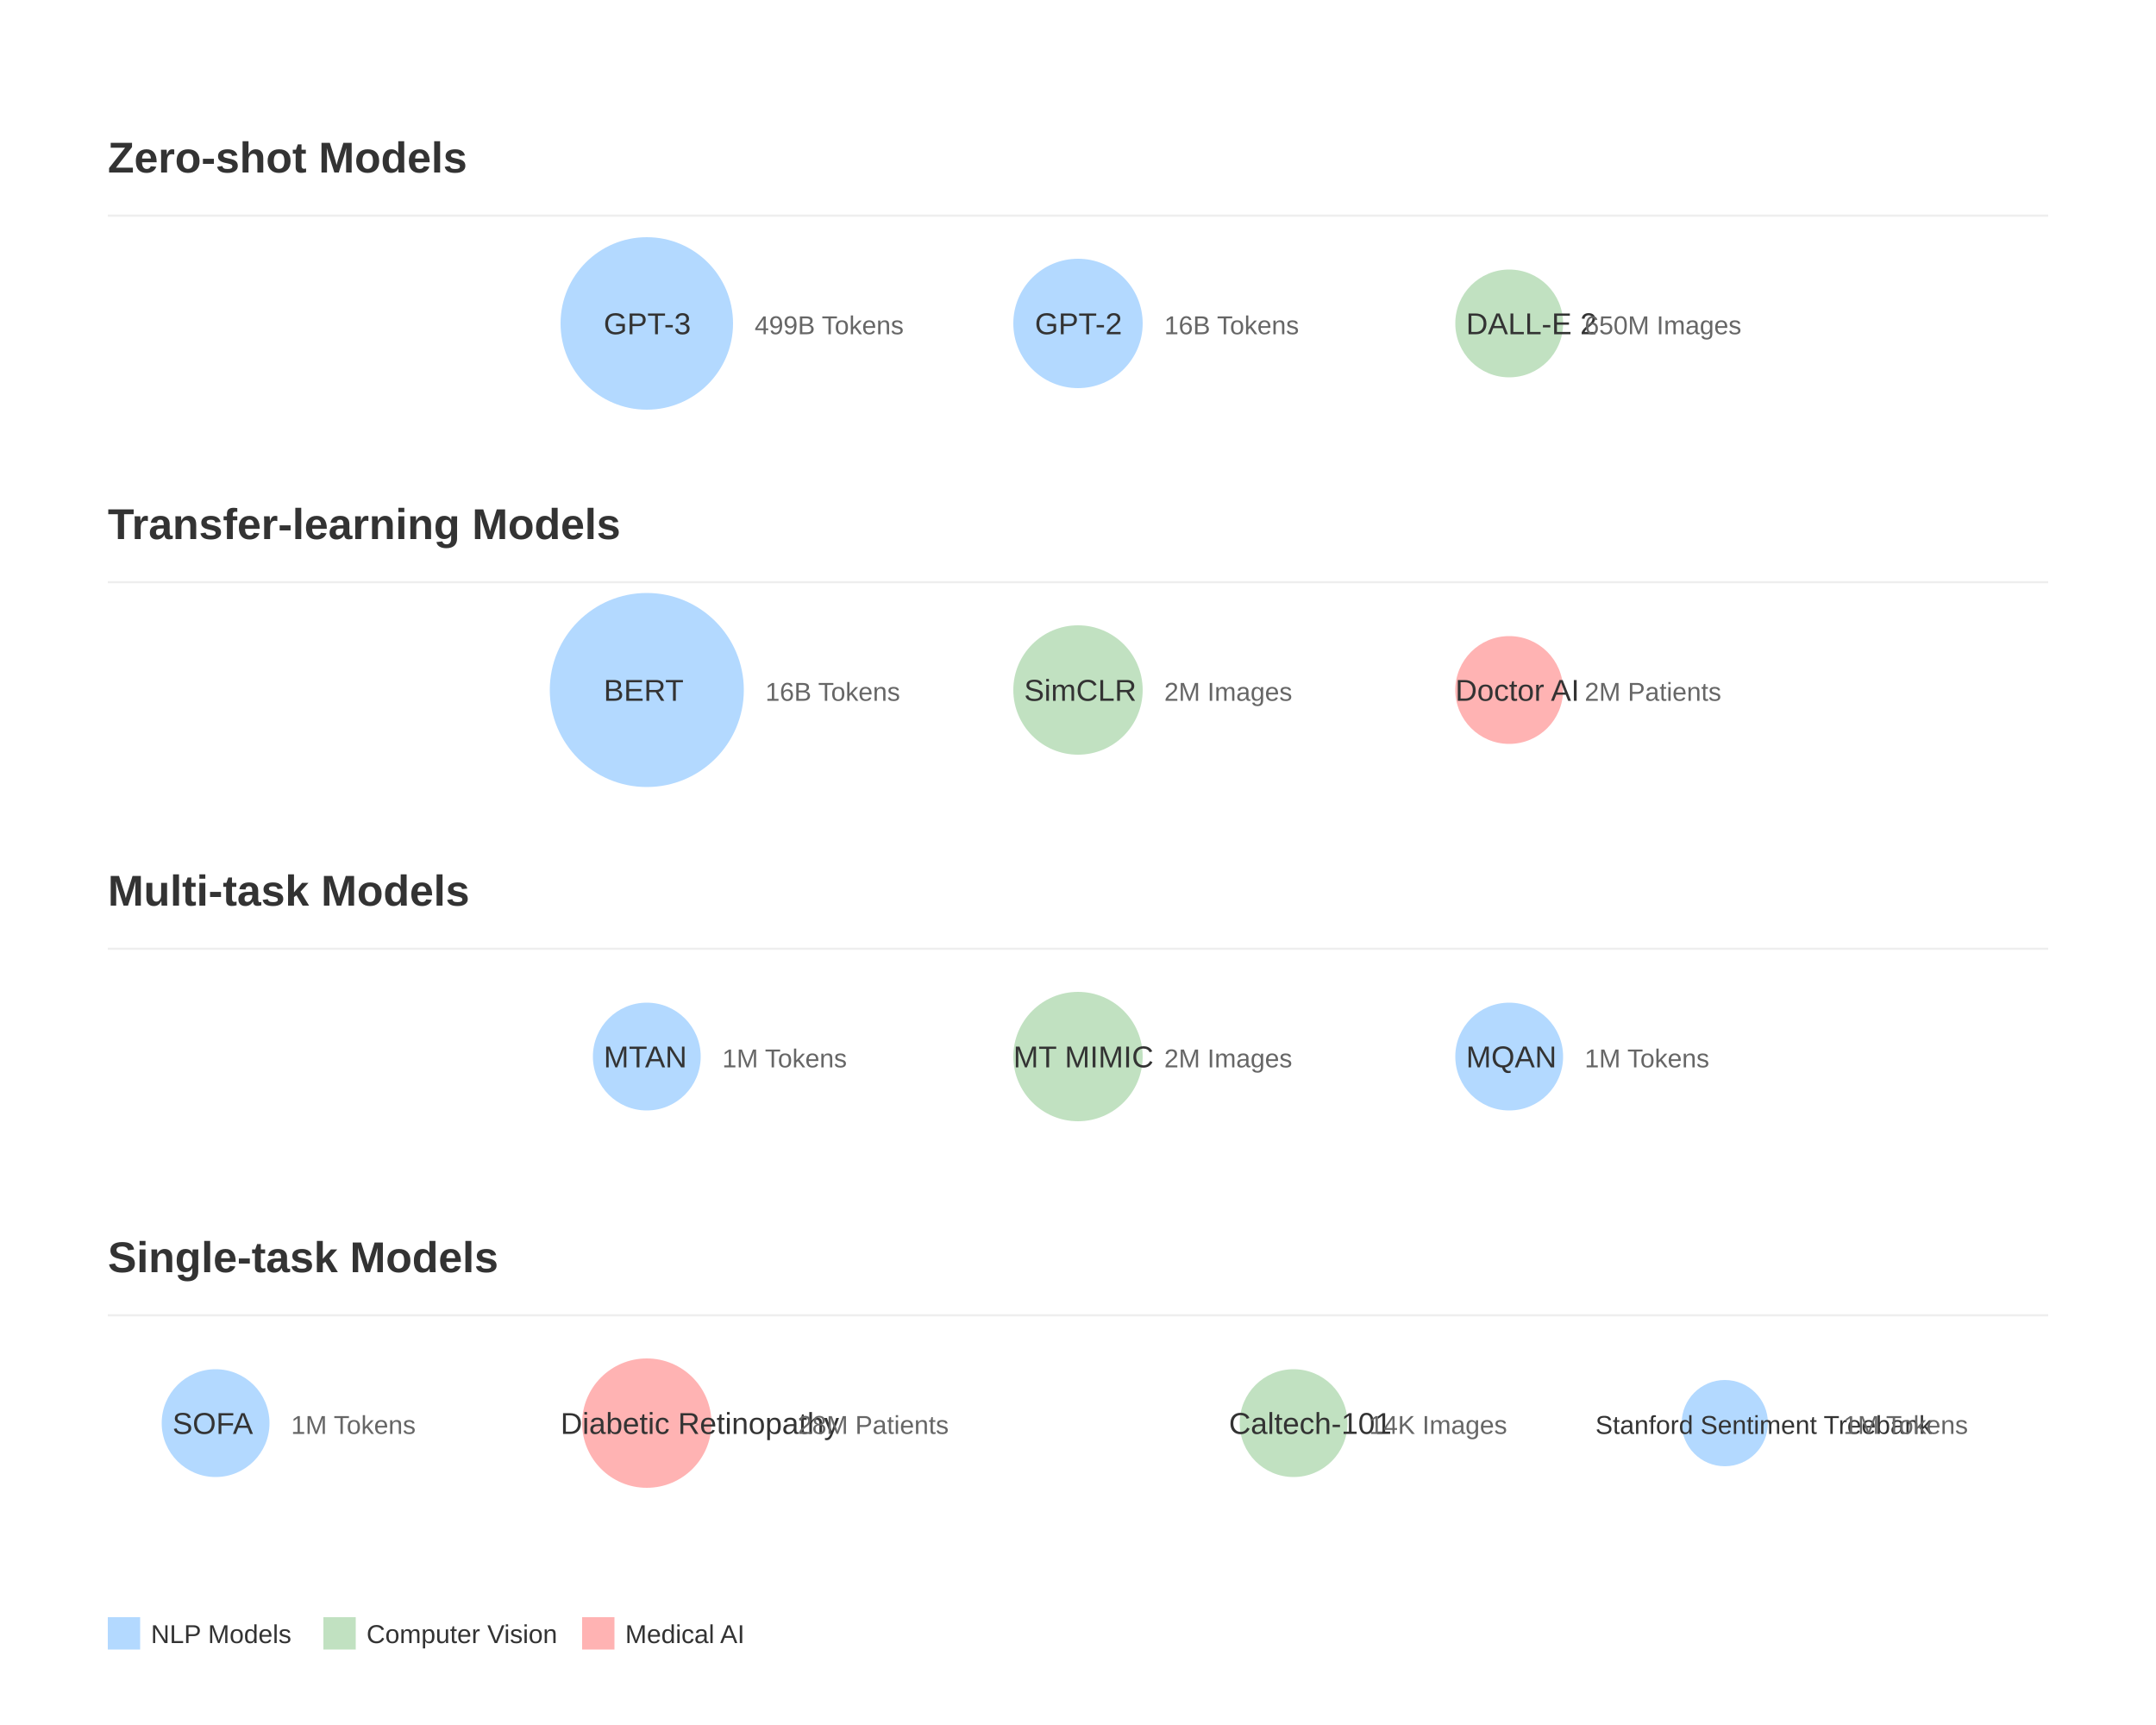
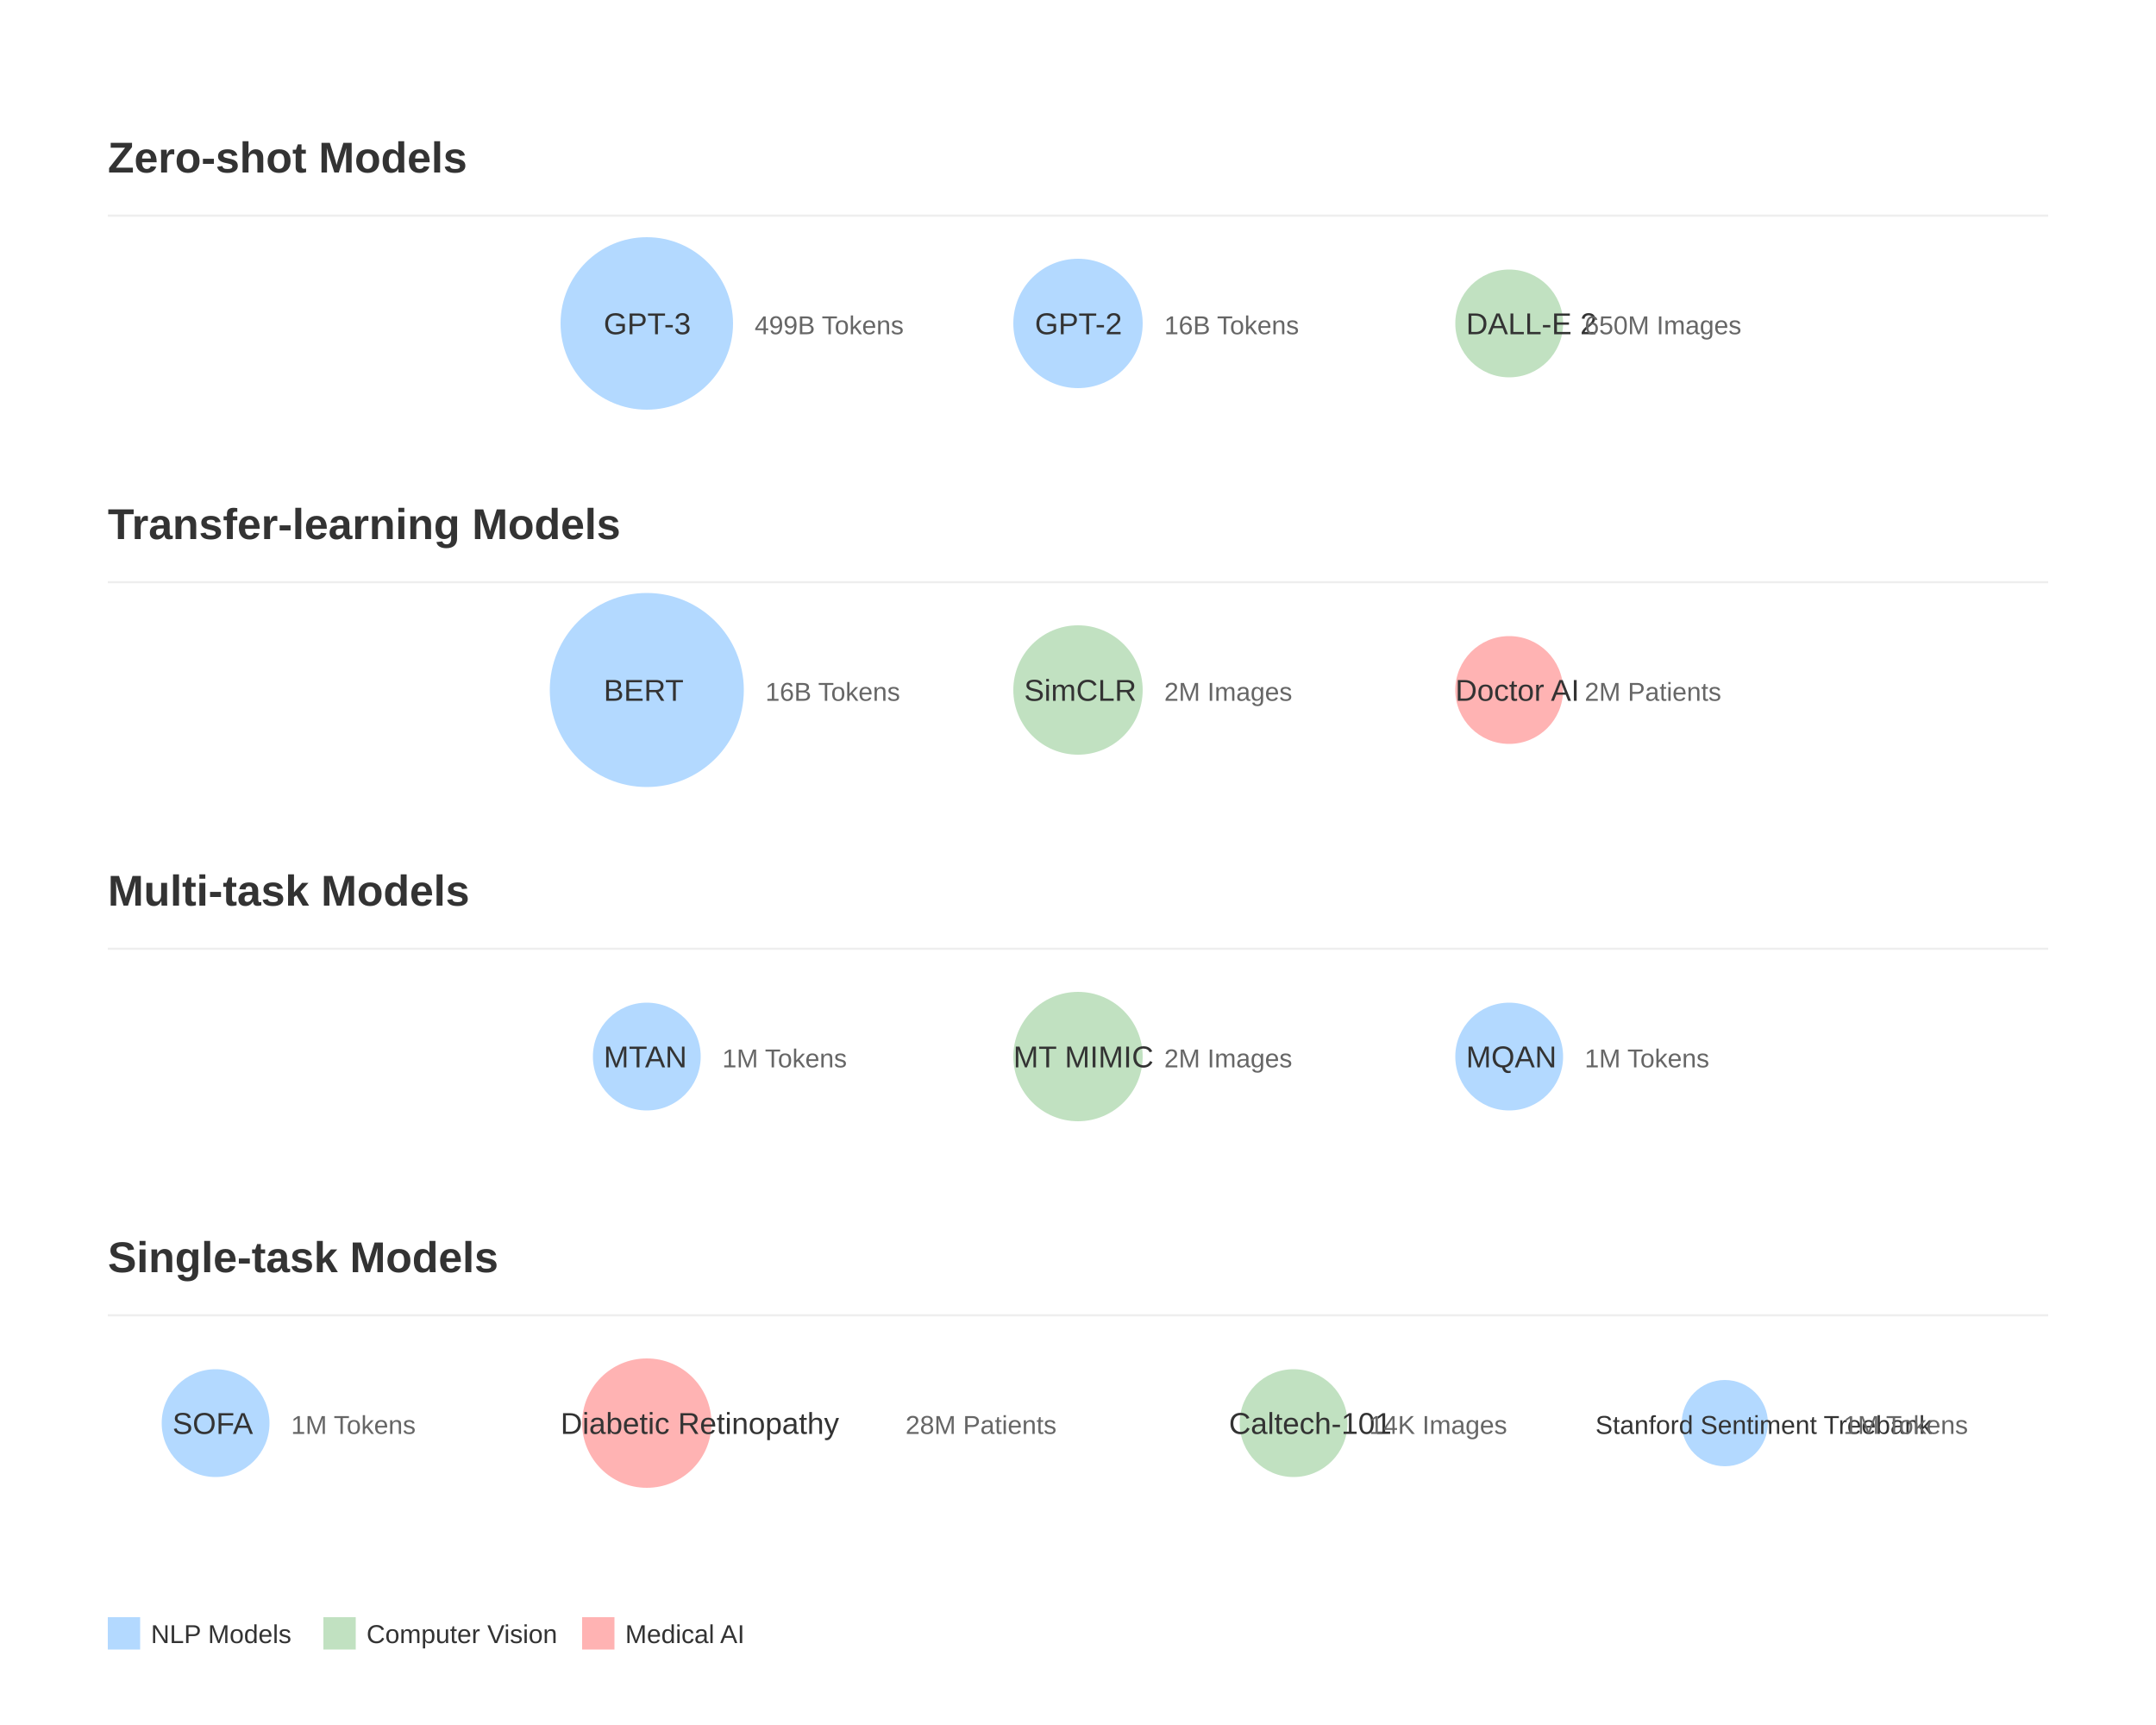
<svg xmlns="http://www.w3.org/2000/svg" viewBox="0 0 1000 800">
  <rect width="1000" height="1000" fill="#ffffff" />
  <text x="50" y="80" font-family="Arial" font-size="20" font-weight="bold" fill="#333">Zero-shot Models</text>
  <text x="50" y="250" font-family="Arial" font-size="20" font-weight="bold" fill="#333">Transfer-learning Models</text>
  <text x="50" y="420" font-family="Arial" font-size="20" font-weight="bold" fill="#333">Multi-task Models</text>
  <text x="50" y="590" font-family="Arial" font-size="20" font-weight="bold" fill="#333">Single-task Models</text>
  <line x1="50" y1="100" x2="950" y2="100" stroke="#eee" stroke-width="1" />
  <circle cx="300" cy="150" r="40" fill="#B3D9FF" />
  <text x="280" y="155" font-family="Arial" font-size="14" fill="#333">GPT-3</text>
  <text x="350" y="155" font-family="Arial" font-size="12" fill="#666">499B Tokens</text>
  <circle cx="500" cy="150" r="30" fill="#B3D9FF" />
  <text x="480" y="155" font-family="Arial" font-size="14" fill="#333">GPT-2</text>
  <text x="540" y="155" font-family="Arial" font-size="12" fill="#666">16B Tokens</text>
  <circle cx="700" cy="150" r="25" fill="#C1E1C1" />
  <text x="680" y="155" font-family="Arial" font-size="14" fill="#333">DALL-E 2</text>
  <text x="735" y="155" font-family="Arial" font-size="12" fill="#666">650M Images</text>
  <line x1="50" y1="270" x2="950" y2="270" stroke="#eee" stroke-width="1" />
  <circle cx="300" cy="320" r="45" fill="#B3D9FF" />
  <text x="280" y="325" font-family="Arial" font-size="14" fill="#333">BERT</text>
  <text x="355" y="325" font-family="Arial" font-size="12" fill="#666">16B Tokens</text>
  <circle cx="500" cy="320" r="30" fill="#C1E1C1" />
  <text x="475" y="325" font-family="Arial" font-size="14" fill="#333">SimCLR</text>
  <text x="540" y="325" font-family="Arial" font-size="12" fill="#666">2M Images</text>
  <circle cx="700" cy="320" r="25" fill="#FFB3B3" />
  <text x="675" y="325" font-family="Arial" font-size="14" fill="#333">Doctor AI</text>
  <text x="735" y="325" font-family="Arial" font-size="12" fill="#666">2M Patients</text>
  <line x1="50" y1="440" x2="950" y2="440" stroke="#eee" stroke-width="1" />
  <circle cx="300" cy="490" r="25" fill="#B3D9FF" />
  <text x="280" y="495" font-family="Arial" font-size="14" fill="#333">MTAN</text>
  <text x="335" y="495" font-family="Arial" font-size="12" fill="#666">1M Tokens</text>
  <circle cx="500" cy="490" r="30" fill="#C1E1C1" />
  <text x="470" y="495" font-family="Arial" font-size="14" fill="#333">MT MIMIC</text>
  <text x="540" y="495" font-family="Arial" font-size="12" fill="#666">2M Images</text>
  <circle cx="700" cy="490" r="25" fill="#B3D9FF" />
  <text x="680" y="495" font-family="Arial" font-size="14" fill="#333">MQAN</text>
  <text x="735" y="495" font-family="Arial" font-size="12" fill="#666">1M Tokens</text>
  <line x1="50" y1="610" x2="950" y2="610" stroke="#eee" stroke-width="1" />
  <circle cx="100" cy="660" r="25" fill="#B3D9FF" />
  <text x="80" y="665" font-family="Arial" font-size="14" fill="#333">SOFA</text>
  <text x="135" y="665" font-family="Arial" font-size="12" fill="#666">1M Tokens</text>
  <circle cx="300" cy="660" r="30" fill="#FFB3B3" />
  <text x="260" y="665" font-family="Arial" font-size="14" fill="#333">Diabetic Retinopathy</text>
-   <text x="370" y="665" font-family="Arial" font-size="12" fill="#666">28M Patients</text>
+   <text x="420" y="665" font-family="Arial" font-size="12" fill="#666">28M Patients</text>
  <circle cx="600" cy="660" r="25" fill="#C1E1C1" />
  <text x="570" y="665" font-family="Arial" font-size="14" fill="#333">Caltech-101</text>
  <text x="635" y="665" font-family="Arial" font-size="12" fill="#666">14K Images</text>
  <circle cx="800" cy="660" r="20" fill="#B3D9FF" />
  <text x="740" y="665" font-family="Arial" font-size="12" fill="#333">Stanford Sentiment Treebank</text>
  <text x="855" y="665" font-family="Arial" font-size="12" fill="#666">1M Tokens</text>
  <rect x="50" y="750" width="15" height="15" fill="#B3D9FF" />
  <text x="70" y="762" font-family="Arial" font-size="12" fill="#333">NLP Models</text>
  <rect x="150" y="750" width="15" height="15" fill="#C1E1C1" />
  <text x="170" y="762" font-family="Arial" font-size="12" fill="#333">Computer Vision</text>
  <rect x="270" y="750" width="15" height="15" fill="#FFB3B3" />
  <text x="290" y="762" font-family="Arial" font-size="12" fill="#333">Medical AI</text>
</svg>
